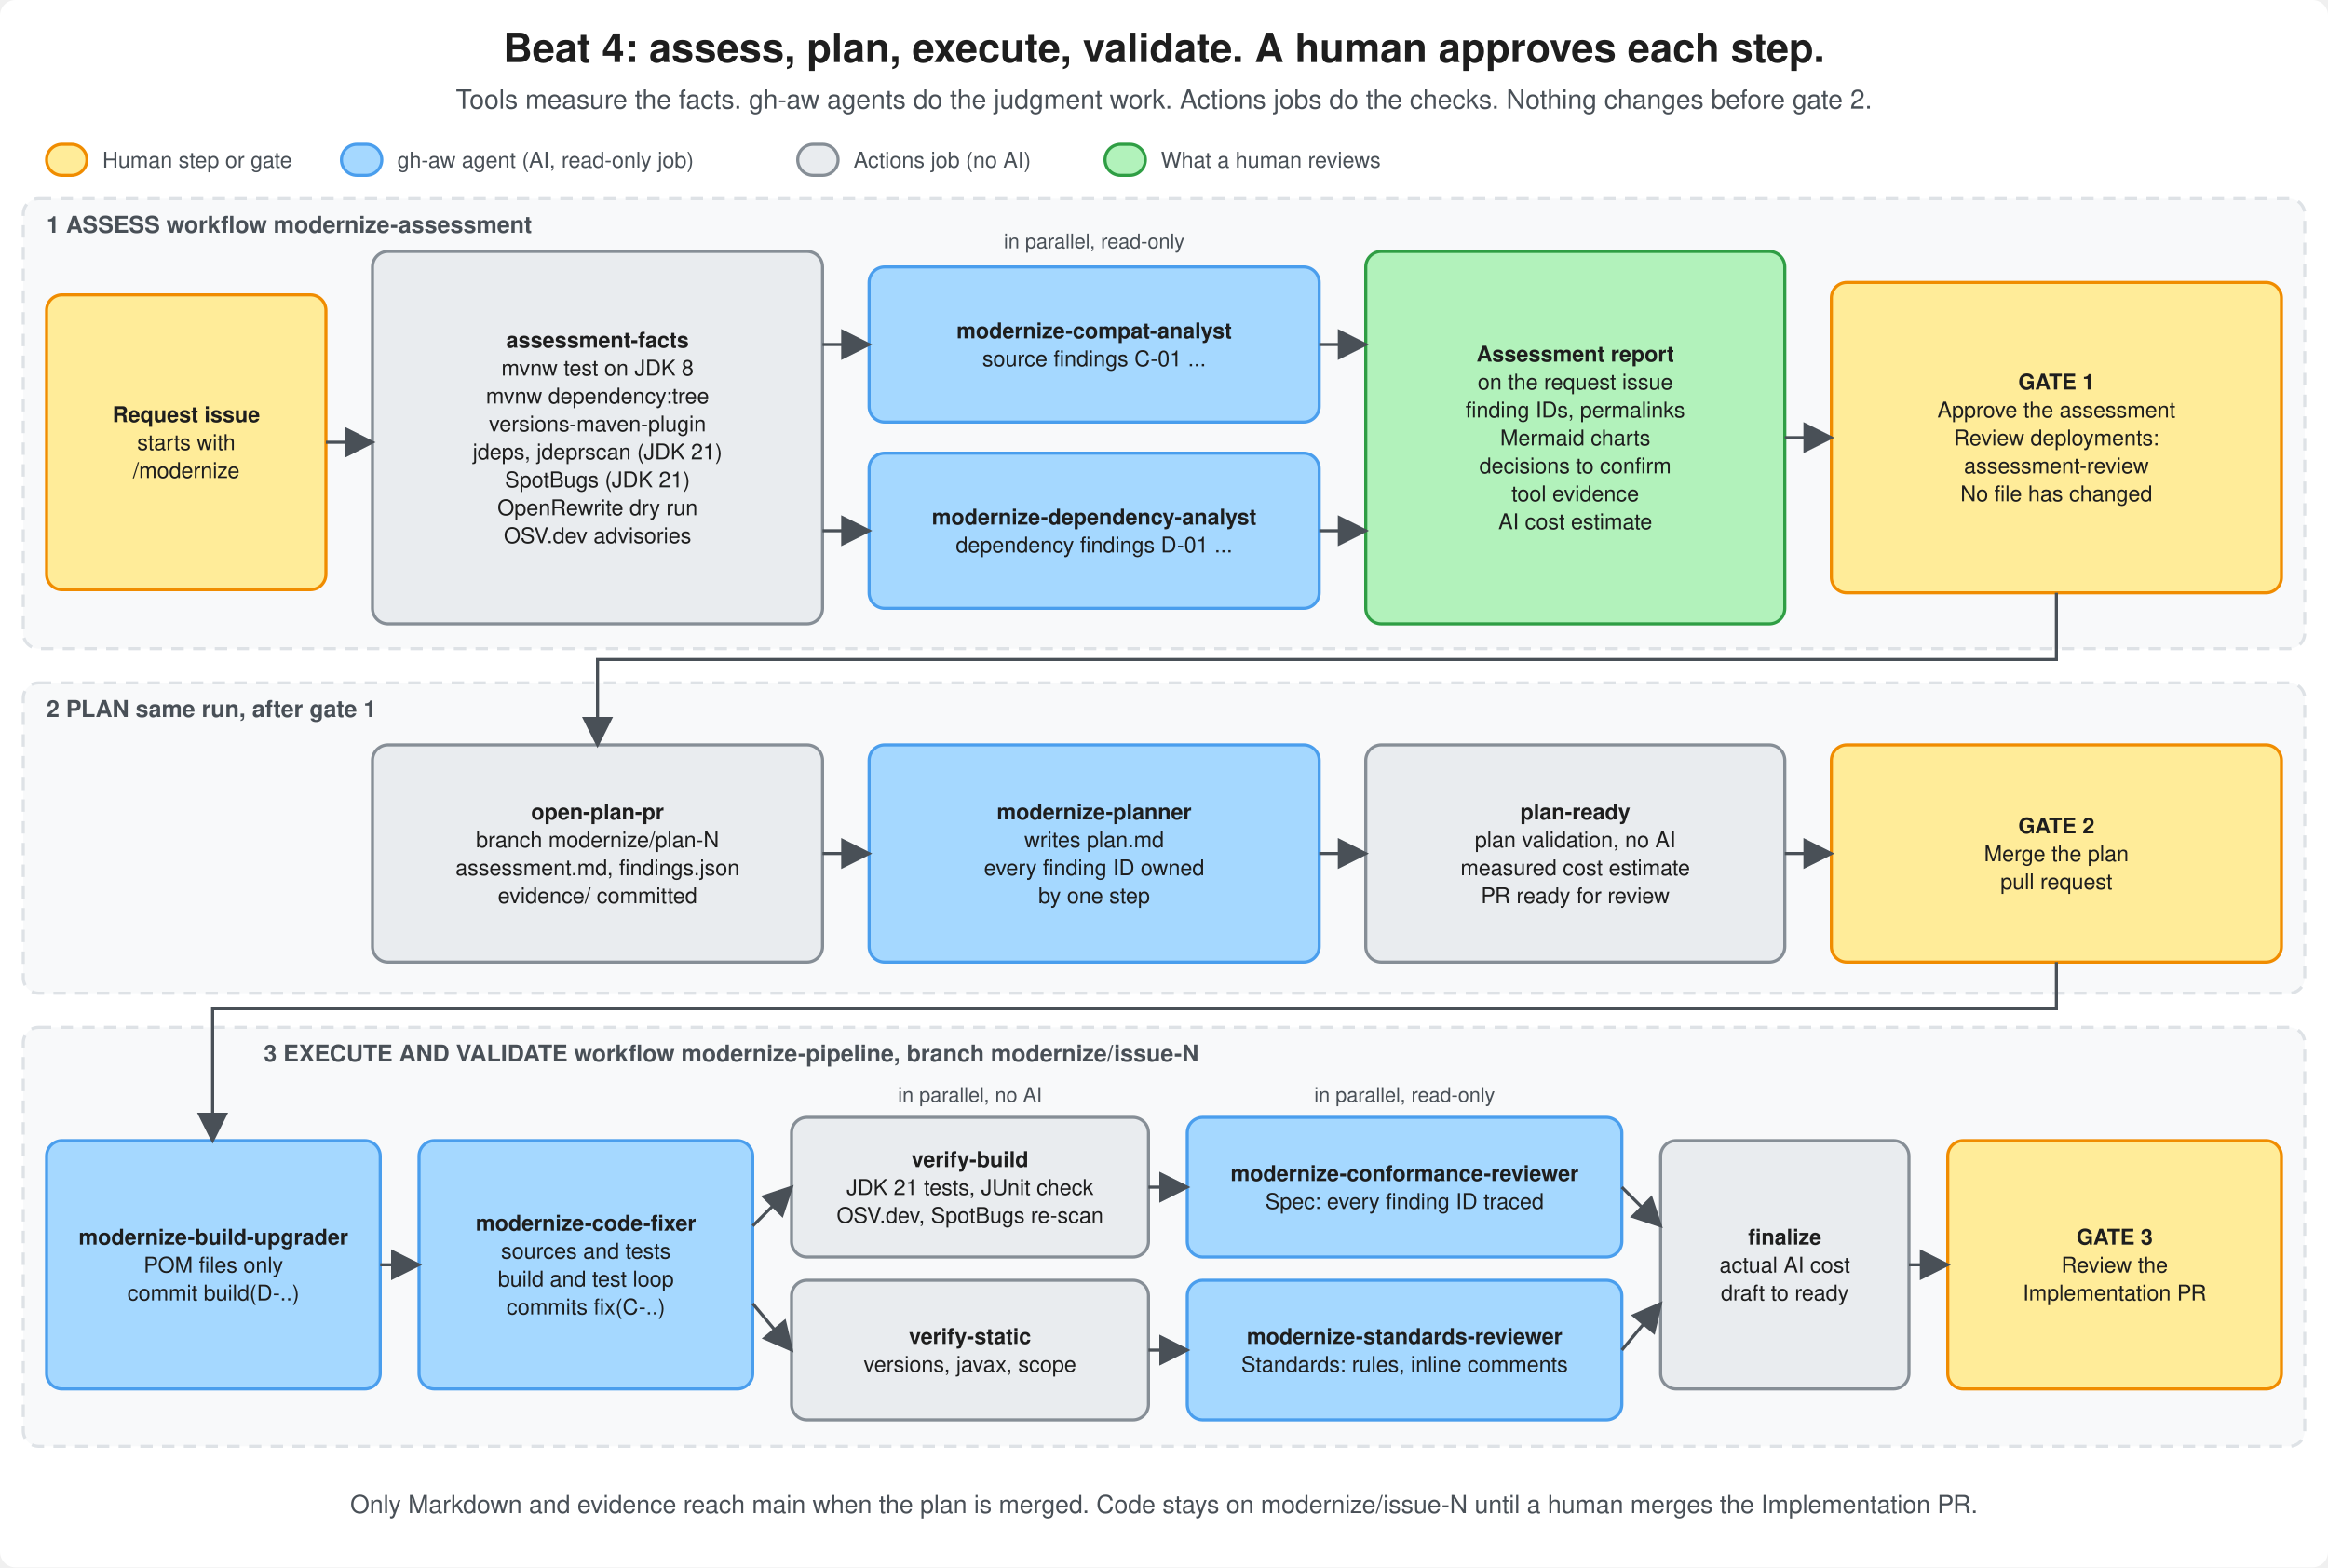
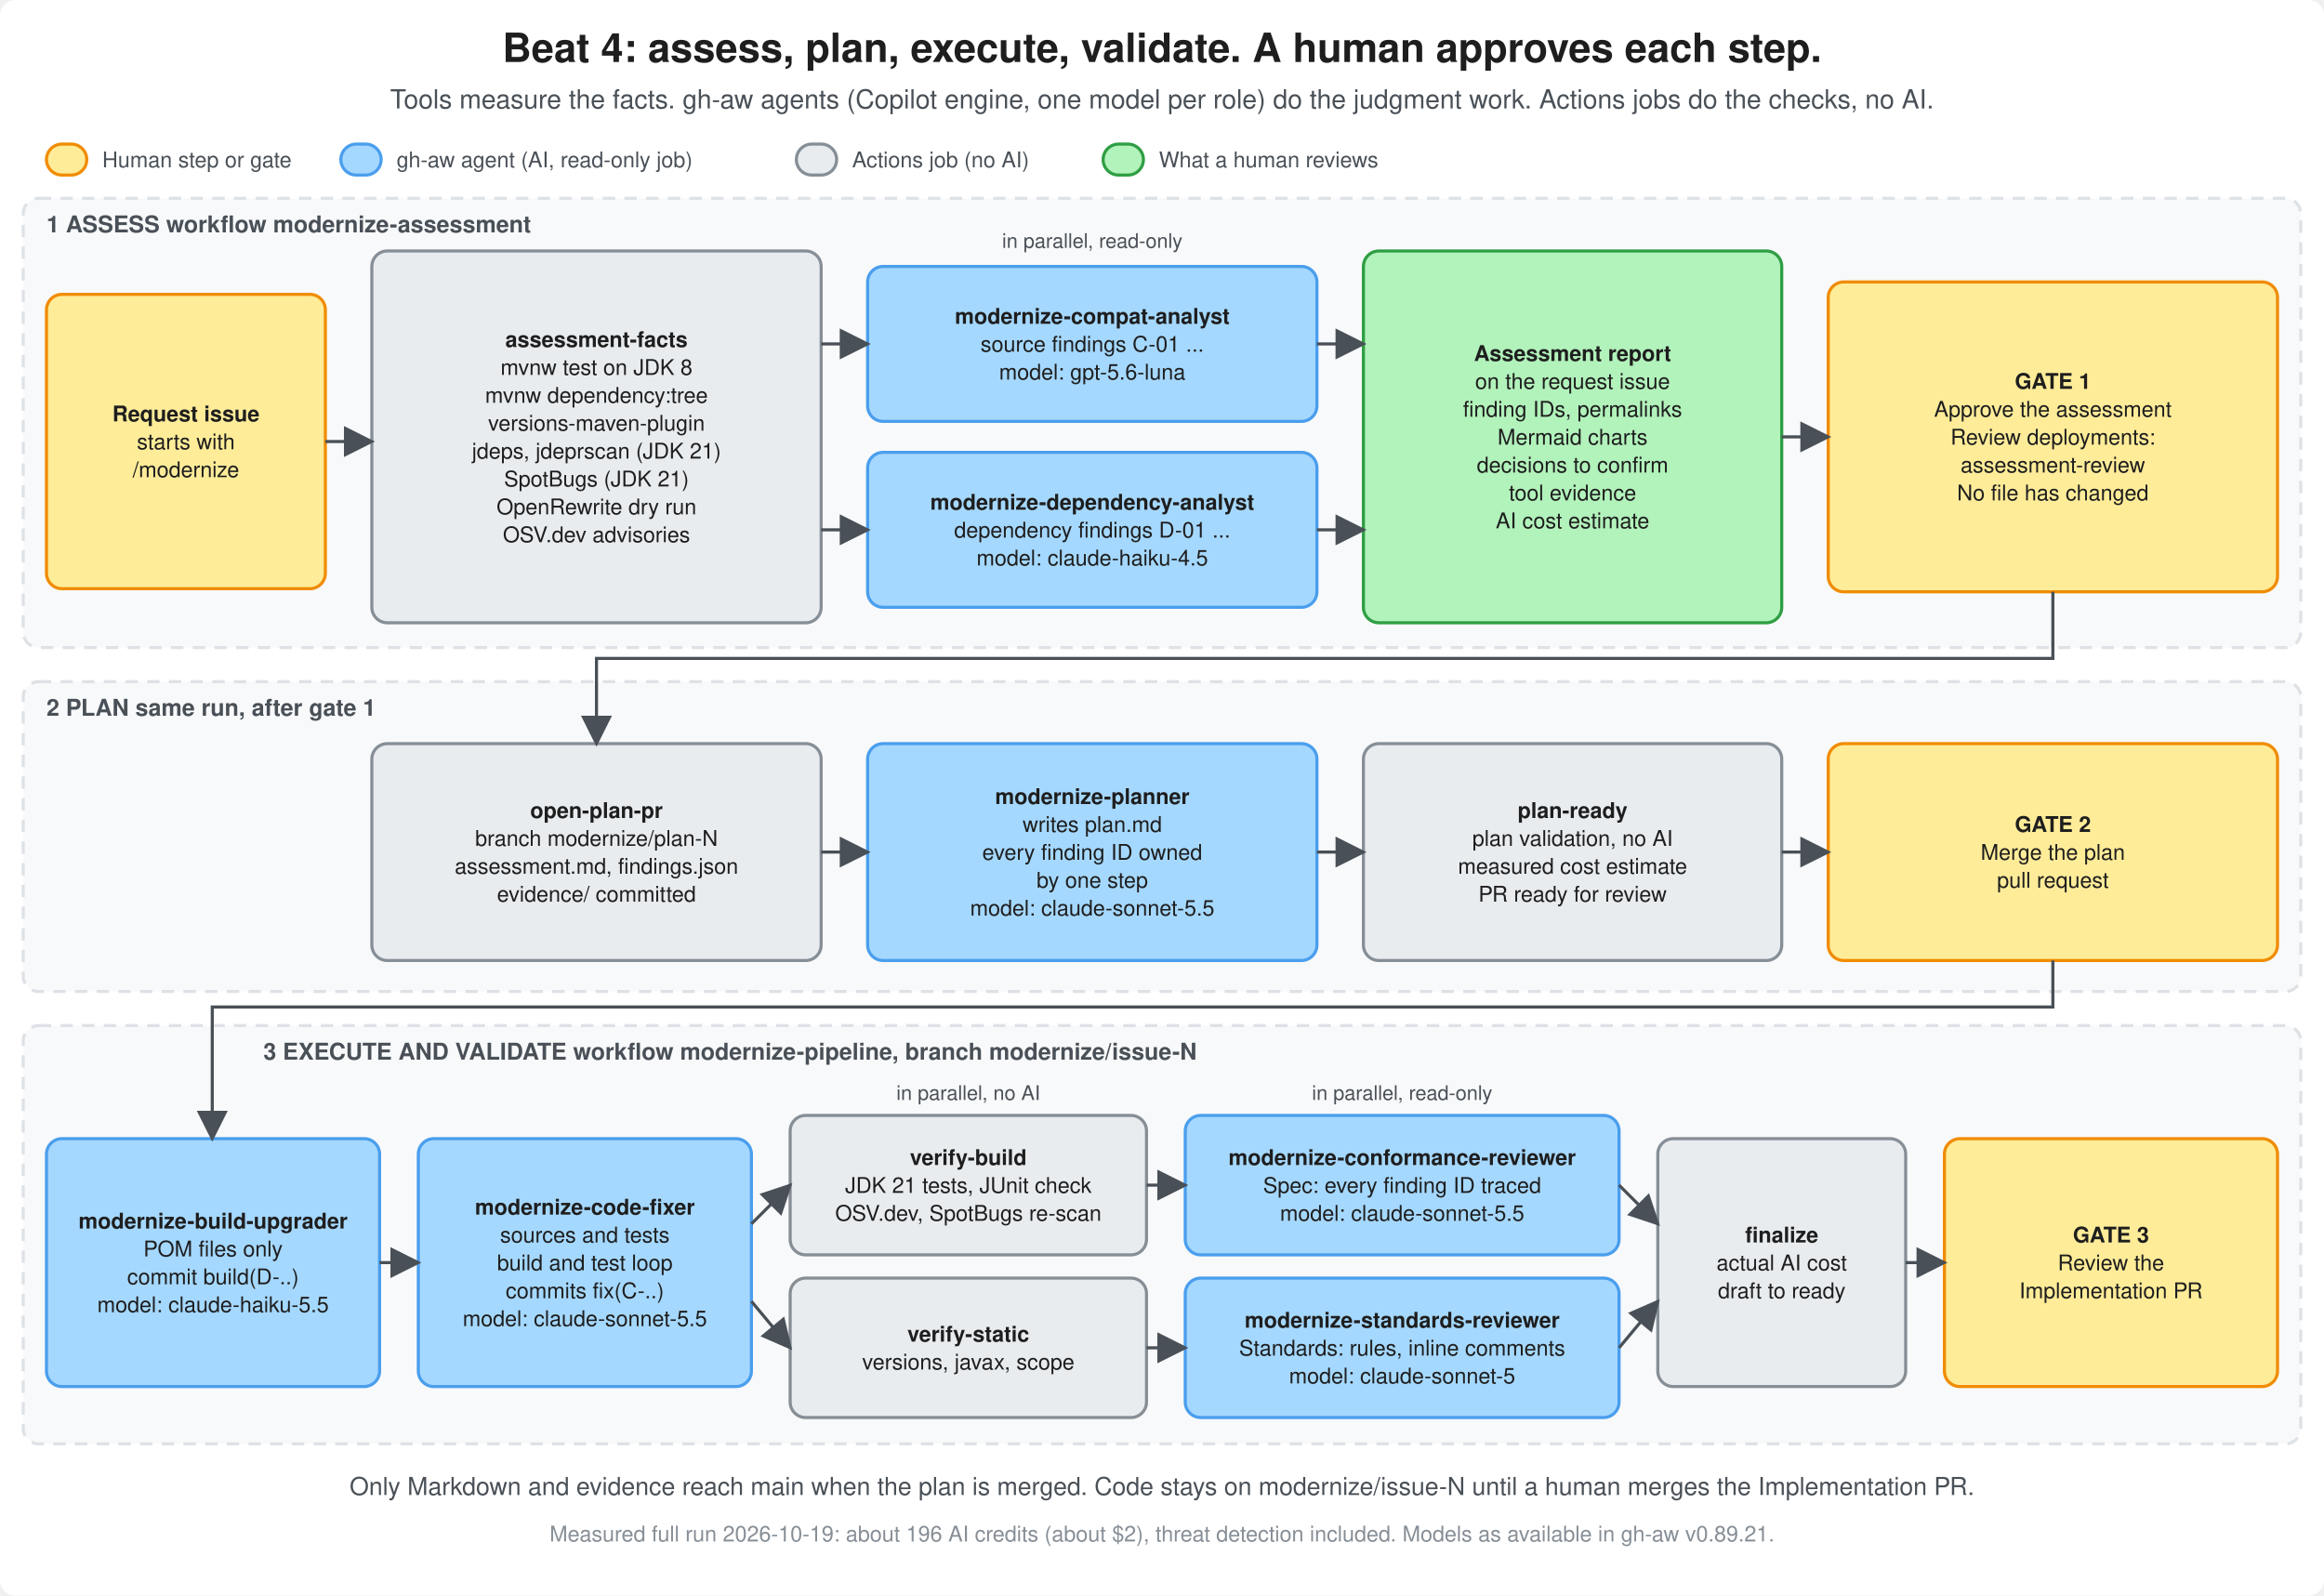
- <svg xmlns="http://www.w3.org/2000/svg" viewBox="0 0 1500 1010" width="1500" height="1010">
+ <svg xmlns="http://www.w3.org/2000/svg" viewBox="0 0 1500 1030" width="1500" height="1030">
  <defs>
    <marker id="ah" markerWidth="10" markerHeight="10" refX="9" refY="5" orient="auto-start-reverse">
      <path d="M0,0 L10,5 L0,10 z" fill="#495057" />
    </marker>
  </defs>
-   <rect x="0" y="0" width="1500" height="1010" rx="10" fill="#ffffff" stroke="#ffffff" stroke-width="0" />
+   <rect x="0" y="0" width="1500" height="1030" rx="10" fill="#ffffff" stroke="#ffffff" stroke-width="0" />
  <text x="750" y="40" font-size="26" text-anchor="middle" fill="#1e1e1e" font-weight="700" font-family="Segoe UI, Helvetica, Arial, sans-serif">Beat 4: assess, plan, execute, validate. A human approves each step.</text>
-   <text x="750" y="70" font-size="17" text-anchor="middle" fill="#495057" font-family="Segoe UI, Helvetica, Arial, sans-serif">Tools measure the facts. gh-aw agents do the judgment work. Actions jobs do the checks. Nothing changes before gate 2.</text>
+   <text x="750" y="70" font-size="17" text-anchor="middle" fill="#495057" font-family="Segoe UI, Helvetica, Arial, sans-serif">Tools measure the facts. gh-aw agents (Copilot engine, one model per role) do the judgment work. Actions jobs do the checks, no AI.</text>
  <rect x="30" y="93" width="26" height="20" rx="10" fill="#ffec99" stroke="#f08c00" stroke-width="2" />
  <text x="66" y="108" font-size="14" text-anchor="start" fill="#495057" font-family="Segoe UI, Helvetica, Arial, sans-serif">Human step or gate</text>
  <rect x="220" y="93" width="26" height="20" rx="10" fill="#a5d8ff" stroke="#4a9eed" stroke-width="2" />
  <text x="256" y="108" font-size="14" text-anchor="start" fill="#495057" font-family="Segoe UI, Helvetica, Arial, sans-serif">gh-aw agent (AI, read-only job)</text>
  <rect x="514" y="93" width="26" height="20" rx="10" fill="#e9ecef" stroke="#868e96" stroke-width="2" />
  <text x="550" y="108" font-size="14" text-anchor="start" fill="#495057" font-family="Segoe UI, Helvetica, Arial, sans-serif">Actions job (no AI)</text>
  <rect x="712" y="93" width="26" height="20" rx="10" fill="#b2f2bb" stroke="#2f9e44" stroke-width="2" />
  <text x="748" y="108" font-size="14" text-anchor="start" fill="#495057" font-family="Segoe UI, Helvetica, Arial, sans-serif">What a human reviews</text>
  <rect x="15" y="128" width="1470" height="290" rx="10" fill="#f8f9fa" stroke="#dee2e6" stroke-width="2" stroke-dasharray="8 6" />
  <text x="30" y="150" font-size="15" text-anchor="start" fill="#495057" font-weight="700" font-family="Segoe UI, Helvetica, Arial, sans-serif">1  ASSESS   workflow modernize-assessment</text>
  <rect x="30" y="190" width="180" height="190" rx="10" fill="#ffec99" stroke="#f08c00" stroke-width="2" />
  <text x="120.0" y="272" font-size="14" text-anchor="middle" fill="#1e1e1e" font-weight="700" font-family="Segoe UI, Helvetica, Arial, sans-serif">Request issue</text>
  <text x="120.0" y="290" font-size="14" text-anchor="middle" fill="#1e1e1e" font-family="Segoe UI, Helvetica, Arial, sans-serif">starts with</text>
  <text x="120.0" y="308" font-size="14" text-anchor="middle" fill="#1e1e1e" font-family="Segoe UI, Helvetica, Arial, sans-serif">/modernize</text>
  <rect x="240" y="162" width="290" height="240" rx="10" fill="#e9ecef" stroke="#868e96" stroke-width="2" />
  <text x="385.0" y="224" font-size="14" text-anchor="middle" fill="#1e1e1e" font-weight="700" font-family="Segoe UI, Helvetica, Arial, sans-serif">assessment-facts</text>
  <text x="385.0" y="242" font-size="14" text-anchor="middle" fill="#1e1e1e" font-family="Segoe UI, Helvetica, Arial, sans-serif">mvnw test on JDK 8</text>
  <text x="385.0" y="260" font-size="14" text-anchor="middle" fill="#1e1e1e" font-family="Segoe UI, Helvetica, Arial, sans-serif">mvnw dependency:tree</text>
  <text x="385.0" y="278" font-size="14" text-anchor="middle" fill="#1e1e1e" font-family="Segoe UI, Helvetica, Arial, sans-serif">versions-maven-plugin</text>
  <text x="385.0" y="296" font-size="14" text-anchor="middle" fill="#1e1e1e" font-family="Segoe UI, Helvetica, Arial, sans-serif">jdeps, jdeprscan (JDK 21)</text>
  <text x="385.0" y="314" font-size="14" text-anchor="middle" fill="#1e1e1e" font-family="Segoe UI, Helvetica, Arial, sans-serif">SpotBugs (JDK 21)</text>
  <text x="385.0" y="332" font-size="14" text-anchor="middle" fill="#1e1e1e" font-family="Segoe UI, Helvetica, Arial, sans-serif">OpenRewrite dry run</text>
  <text x="385.0" y="350" font-size="14" text-anchor="middle" fill="#1e1e1e" font-family="Segoe UI, Helvetica, Arial, sans-serif">OSV.dev advisories</text>
  <text x="705" y="160" font-size="13" text-anchor="middle" fill="#495057" font-family="Segoe UI, Helvetica, Arial, sans-serif">in parallel, read-only</text>
  <rect x="560" y="172" width="290" height="100" rx="10" fill="#a5d8ff" stroke="#4a9eed" stroke-width="2" />
-   <text x="705.0" y="218" font-size="14" text-anchor="middle" fill="#1e1e1e" font-weight="700" font-family="Segoe UI, Helvetica, Arial, sans-serif">modernize-compat-analyst</text>
-   <text x="705.0" y="236" font-size="14" text-anchor="middle" fill="#1e1e1e" font-family="Segoe UI, Helvetica, Arial, sans-serif">source findings C-01 ...</text>
+   <text x="705.0" y="209" font-size="14" text-anchor="middle" fill="#1e1e1e" font-weight="700" font-family="Segoe UI, Helvetica, Arial, sans-serif">modernize-compat-analyst</text>
+   <text x="705.0" y="227" font-size="14" text-anchor="middle" fill="#1e1e1e" font-family="Segoe UI, Helvetica, Arial, sans-serif">source findings C-01 ...</text>
+   <text x="705.0" y="245" font-size="14" text-anchor="middle" fill="#1e1e1e" font-family="Segoe UI, Helvetica, Arial, sans-serif">model: gpt-5.6-luna</text>
  <rect x="560" y="292" width="290" height="100" rx="10" fill="#a5d8ff" stroke="#4a9eed" stroke-width="2" />
-   <text x="705.0" y="338" font-size="14" text-anchor="middle" fill="#1e1e1e" font-weight="700" font-family="Segoe UI, Helvetica, Arial, sans-serif">modernize-dependency-analyst</text>
-   <text x="705.0" y="356" font-size="14" text-anchor="middle" fill="#1e1e1e" font-family="Segoe UI, Helvetica, Arial, sans-serif">dependency findings D-01 ...</text>
+   <text x="705.0" y="329" font-size="14" text-anchor="middle" fill="#1e1e1e" font-weight="700" font-family="Segoe UI, Helvetica, Arial, sans-serif">modernize-dependency-analyst</text>
+   <text x="705.0" y="347" font-size="14" text-anchor="middle" fill="#1e1e1e" font-family="Segoe UI, Helvetica, Arial, sans-serif">dependency findings D-01 ...</text>
+   <text x="705.0" y="365" font-size="14" text-anchor="middle" fill="#1e1e1e" font-family="Segoe UI, Helvetica, Arial, sans-serif">model: claude-haiku-4.5</text>
  <rect x="880" y="162" width="270" height="240" rx="10" fill="#b2f2bb" stroke="#2f9e44" stroke-width="2" />
  <text x="1015.0" y="233" font-size="14" text-anchor="middle" fill="#1e1e1e" font-weight="700" font-family="Segoe UI, Helvetica, Arial, sans-serif">Assessment report</text>
  <text x="1015.0" y="251" font-size="14" text-anchor="middle" fill="#1e1e1e" font-family="Segoe UI, Helvetica, Arial, sans-serif">on the request issue</text>
  <text x="1015.0" y="269" font-size="14" text-anchor="middle" fill="#1e1e1e" font-family="Segoe UI, Helvetica, Arial, sans-serif">finding IDs, permalinks</text>
  <text x="1015.0" y="287" font-size="14" text-anchor="middle" fill="#1e1e1e" font-family="Segoe UI, Helvetica, Arial, sans-serif">Mermaid charts</text>
  <text x="1015.0" y="305" font-size="14" text-anchor="middle" fill="#1e1e1e" font-family="Segoe UI, Helvetica, Arial, sans-serif">decisions to confirm</text>
  <text x="1015.0" y="323" font-size="14" text-anchor="middle" fill="#1e1e1e" font-family="Segoe UI, Helvetica, Arial, sans-serif">tool evidence</text>
  <text x="1015.0" y="341" font-size="14" text-anchor="middle" fill="#1e1e1e" font-family="Segoe UI, Helvetica, Arial, sans-serif">AI cost estimate</text>
  <rect x="1180" y="182" width="290" height="200" rx="10" fill="#ffec99" stroke="#f08c00" stroke-width="2" />
  <text x="1325.0" y="251" font-size="14" text-anchor="middle" fill="#1e1e1e" font-weight="700" font-family="Segoe UI, Helvetica, Arial, sans-serif">GATE 1</text>
  <text x="1325.0" y="269" font-size="14" text-anchor="middle" fill="#1e1e1e" font-family="Segoe UI, Helvetica, Arial, sans-serif">Approve the assessment</text>
  <text x="1325.0" y="287" font-size="14" text-anchor="middle" fill="#1e1e1e" font-family="Segoe UI, Helvetica, Arial, sans-serif">Review deployments:</text>
  <text x="1325.0" y="305" font-size="14" text-anchor="middle" fill="#1e1e1e" font-family="Segoe UI, Helvetica, Arial, sans-serif">assessment-review</text>
  <text x="1325.0" y="323" font-size="14" text-anchor="middle" fill="#1e1e1e" font-family="Segoe UI, Helvetica, Arial, sans-serif">No file has changed</text>
  <path d="M210,285 L240,285" fill="none" stroke="#495057" stroke-width="2" marker-end="url(#ah)" />
  <path d="M530,222 L560,222" fill="none" stroke="#495057" stroke-width="2" marker-end="url(#ah)" />
  <path d="M530,342 L560,342" fill="none" stroke="#495057" stroke-width="2" marker-end="url(#ah)" />
  <path d="M850,222 L880,222" fill="none" stroke="#495057" stroke-width="2" marker-end="url(#ah)" />
  <path d="M850,342 L880,342" fill="none" stroke="#495057" stroke-width="2" marker-end="url(#ah)" />
  <path d="M1150,282 L1180,282" fill="none" stroke="#495057" stroke-width="2" marker-end="url(#ah)" />
  <rect x="15" y="440" width="1470" height="200" rx="10" fill="#f8f9fa" stroke="#dee2e6" stroke-width="2" stroke-dasharray="8 6" />
  <text x="30" y="462" font-size="15" text-anchor="start" fill="#495057" font-weight="700" font-family="Segoe UI, Helvetica, Arial, sans-serif">2  PLAN   same run, after gate 1</text>
  <rect x="240" y="480" width="290" height="140" rx="10" fill="#e9ecef" stroke="#868e96" stroke-width="2" />
  <text x="385.0" y="528" font-size="14" text-anchor="middle" fill="#1e1e1e" font-weight="700" font-family="Segoe UI, Helvetica, Arial, sans-serif">open-plan-pr</text>
  <text x="385.0" y="546" font-size="14" text-anchor="middle" fill="#1e1e1e" font-family="Segoe UI, Helvetica, Arial, sans-serif">branch modernize/plan-N</text>
  <text x="385.0" y="564" font-size="14" text-anchor="middle" fill="#1e1e1e" font-family="Segoe UI, Helvetica, Arial, sans-serif">assessment.md, findings.json</text>
  <text x="385.0" y="582" font-size="14" text-anchor="middle" fill="#1e1e1e" font-family="Segoe UI, Helvetica, Arial, sans-serif">evidence/ committed</text>
  <rect x="560" y="480" width="290" height="140" rx="10" fill="#a5d8ff" stroke="#4a9eed" stroke-width="2" />
-   <text x="705.0" y="528" font-size="14" text-anchor="middle" fill="#1e1e1e" font-weight="700" font-family="Segoe UI, Helvetica, Arial, sans-serif">modernize-planner</text>
-   <text x="705.0" y="546" font-size="14" text-anchor="middle" fill="#1e1e1e" font-family="Segoe UI, Helvetica, Arial, sans-serif">writes plan.md</text>
-   <text x="705.0" y="564" font-size="14" text-anchor="middle" fill="#1e1e1e" font-family="Segoe UI, Helvetica, Arial, sans-serif">every finding ID owned</text>
-   <text x="705.0" y="582" font-size="14" text-anchor="middle" fill="#1e1e1e" font-family="Segoe UI, Helvetica, Arial, sans-serif">by one step</text>
+   <text x="705.0" y="519" font-size="14" text-anchor="middle" fill="#1e1e1e" font-weight="700" font-family="Segoe UI, Helvetica, Arial, sans-serif">modernize-planner</text>
+   <text x="705.0" y="537" font-size="14" text-anchor="middle" fill="#1e1e1e" font-family="Segoe UI, Helvetica, Arial, sans-serif">writes plan.md</text>
+   <text x="705.0" y="555" font-size="14" text-anchor="middle" fill="#1e1e1e" font-family="Segoe UI, Helvetica, Arial, sans-serif">every finding ID owned</text>
+   <text x="705.0" y="573" font-size="14" text-anchor="middle" fill="#1e1e1e" font-family="Segoe UI, Helvetica, Arial, sans-serif">by one step</text>
+   <text x="705.0" y="591" font-size="14" text-anchor="middle" fill="#1e1e1e" font-family="Segoe UI, Helvetica, Arial, sans-serif">model: claude-sonnet-5.5</text>
  <rect x="880" y="480" width="270" height="140" rx="10" fill="#e9ecef" stroke="#868e96" stroke-width="2" />
  <text x="1015.0" y="528" font-size="14" text-anchor="middle" fill="#1e1e1e" font-weight="700" font-family="Segoe UI, Helvetica, Arial, sans-serif">plan-ready</text>
  <text x="1015.0" y="546" font-size="14" text-anchor="middle" fill="#1e1e1e" font-family="Segoe UI, Helvetica, Arial, sans-serif">plan validation, no AI</text>
  <text x="1015.0" y="564" font-size="14" text-anchor="middle" fill="#1e1e1e" font-family="Segoe UI, Helvetica, Arial, sans-serif">measured cost estimate</text>
  <text x="1015.0" y="582" font-size="14" text-anchor="middle" fill="#1e1e1e" font-family="Segoe UI, Helvetica, Arial, sans-serif">PR ready for review</text>
  <rect x="1180" y="480" width="290" height="140" rx="10" fill="#ffec99" stroke="#f08c00" stroke-width="2" />
  <text x="1325.0" y="537" font-size="14" text-anchor="middle" fill="#1e1e1e" font-weight="700" font-family="Segoe UI, Helvetica, Arial, sans-serif">GATE 2</text>
  <text x="1325.0" y="555" font-size="14" text-anchor="middle" fill="#1e1e1e" font-family="Segoe UI, Helvetica, Arial, sans-serif">Merge the plan</text>
  <text x="1325.0" y="573" font-size="14" text-anchor="middle" fill="#1e1e1e" font-family="Segoe UI, Helvetica, Arial, sans-serif">pull request</text>
  <path d="M1325,382 L1325,425 L385,425 L385,480" fill="none" stroke="#495057" stroke-width="2" marker-end="url(#ah)" />
  <path d="M530,550 L560,550" fill="none" stroke="#495057" stroke-width="2" marker-end="url(#ah)" />
  <path d="M850,550 L880,550" fill="none" stroke="#495057" stroke-width="2" marker-end="url(#ah)" />
  <path d="M1150,550 L1180,550" fill="none" stroke="#495057" stroke-width="2" marker-end="url(#ah)" />
  <rect x="15" y="662" width="1470" height="270" rx="10" fill="#f8f9fa" stroke="#dee2e6" stroke-width="2" stroke-dasharray="8 6" />
  <text x="170" y="684" font-size="15" text-anchor="start" fill="#495057" font-weight="700" font-family="Segoe UI, Helvetica, Arial, sans-serif">3  EXECUTE AND VALIDATE   workflow modernize-pipeline, branch modernize/issue-N</text>
  <rect x="30" y="735" width="215" height="160" rx="10" fill="#a5d8ff" stroke="#4a9eed" stroke-width="2" />
-   <text x="137.5" y="802" font-size="14" text-anchor="middle" fill="#1e1e1e" font-weight="700" font-family="Segoe UI, Helvetica, Arial, sans-serif">modernize-build-upgrader</text>
-   <text x="137.5" y="820" font-size="14" text-anchor="middle" fill="#1e1e1e" font-family="Segoe UI, Helvetica, Arial, sans-serif">POM files only</text>
-   <text x="137.5" y="838" font-size="14" text-anchor="middle" fill="#1e1e1e" font-family="Segoe UI, Helvetica, Arial, sans-serif">commit build(D-..)</text>
+   <text x="137.5" y="793" font-size="14" text-anchor="middle" fill="#1e1e1e" font-weight="700" font-family="Segoe UI, Helvetica, Arial, sans-serif">modernize-build-upgrader</text>
+   <text x="137.5" y="811" font-size="14" text-anchor="middle" fill="#1e1e1e" font-family="Segoe UI, Helvetica, Arial, sans-serif">POM files only</text>
+   <text x="137.5" y="829" font-size="14" text-anchor="middle" fill="#1e1e1e" font-family="Segoe UI, Helvetica, Arial, sans-serif">commit build(D-..)</text>
+   <text x="137.5" y="847" font-size="14" text-anchor="middle" fill="#1e1e1e" font-family="Segoe UI, Helvetica, Arial, sans-serif">model: claude-haiku-5.5</text>
  <rect x="270" y="735" width="215" height="160" rx="10" fill="#a5d8ff" stroke="#4a9eed" stroke-width="2" />
-   <text x="377.5" y="793" font-size="14" text-anchor="middle" fill="#1e1e1e" font-weight="700" font-family="Segoe UI, Helvetica, Arial, sans-serif">modernize-code-fixer</text>
-   <text x="377.5" y="811" font-size="14" text-anchor="middle" fill="#1e1e1e" font-family="Segoe UI, Helvetica, Arial, sans-serif">sources and tests</text>
-   <text x="377.5" y="829" font-size="14" text-anchor="middle" fill="#1e1e1e" font-family="Segoe UI, Helvetica, Arial, sans-serif">build and test loop</text>
-   <text x="377.5" y="847" font-size="14" text-anchor="middle" fill="#1e1e1e" font-family="Segoe UI, Helvetica, Arial, sans-serif">commits fix(C-..)</text>
+   <text x="377.5" y="784" font-size="14" text-anchor="middle" fill="#1e1e1e" font-weight="700" font-family="Segoe UI, Helvetica, Arial, sans-serif">modernize-code-fixer</text>
+   <text x="377.5" y="802" font-size="14" text-anchor="middle" fill="#1e1e1e" font-family="Segoe UI, Helvetica, Arial, sans-serif">sources and tests</text>
+   <text x="377.5" y="820" font-size="14" text-anchor="middle" fill="#1e1e1e" font-family="Segoe UI, Helvetica, Arial, sans-serif">build and test loop</text>
+   <text x="377.5" y="838" font-size="14" text-anchor="middle" fill="#1e1e1e" font-family="Segoe UI, Helvetica, Arial, sans-serif">commits fix(C-..)</text>
+   <text x="377.5" y="856" font-size="14" text-anchor="middle" fill="#1e1e1e" font-family="Segoe UI, Helvetica, Arial, sans-serif">model: claude-sonnet-5.5</text>
  <text x="625" y="710" font-size="13" text-anchor="middle" fill="#495057" font-family="Segoe UI, Helvetica, Arial, sans-serif">in parallel, no AI</text>
  <rect x="510" y="720" width="230" height="90" rx="10" fill="#e9ecef" stroke="#868e96" stroke-width="2" />
  <text x="625.0" y="752" font-size="14" text-anchor="middle" fill="#1e1e1e" font-weight="700" font-family="Segoe UI, Helvetica, Arial, sans-serif">verify-build</text>
  <text x="625.0" y="770" font-size="14" text-anchor="middle" fill="#1e1e1e" font-family="Segoe UI, Helvetica, Arial, sans-serif">JDK 21 tests, JUnit check</text>
  <text x="625.0" y="788" font-size="14" text-anchor="middle" fill="#1e1e1e" font-family="Segoe UI, Helvetica, Arial, sans-serif">OSV.dev, SpotBugs re-scan</text>
  <rect x="510" y="825" width="230" height="90" rx="10" fill="#e9ecef" stroke="#868e96" stroke-width="2" />
  <text x="625.0" y="866" font-size="14" text-anchor="middle" fill="#1e1e1e" font-weight="700" font-family="Segoe UI, Helvetica, Arial, sans-serif">verify-static</text>
  <text x="625.0" y="884" font-size="14" text-anchor="middle" fill="#1e1e1e" font-family="Segoe UI, Helvetica, Arial, sans-serif">versions, javax, scope</text>
  <text x="905" y="710" font-size="13" text-anchor="middle" fill="#495057" font-family="Segoe UI, Helvetica, Arial, sans-serif">in parallel, read-only</text>
  <rect x="765" y="720" width="280" height="90" rx="10" fill="#a5d8ff" stroke="#4a9eed" stroke-width="2" />
-   <text x="905.0" y="761" font-size="14" text-anchor="middle" fill="#1e1e1e" font-weight="700" font-family="Segoe UI, Helvetica, Arial, sans-serif">modernize-conformance-reviewer</text>
-   <text x="905.0" y="779" font-size="14" text-anchor="middle" fill="#1e1e1e" font-family="Segoe UI, Helvetica, Arial, sans-serif">Spec: every finding ID traced</text>
+   <text x="905.0" y="752" font-size="14" text-anchor="middle" fill="#1e1e1e" font-weight="700" font-family="Segoe UI, Helvetica, Arial, sans-serif">modernize-conformance-reviewer</text>
+   <text x="905.0" y="770" font-size="14" text-anchor="middle" fill="#1e1e1e" font-family="Segoe UI, Helvetica, Arial, sans-serif">Spec: every finding ID traced</text>
+   <text x="905.0" y="788" font-size="14" text-anchor="middle" fill="#1e1e1e" font-family="Segoe UI, Helvetica, Arial, sans-serif">model: claude-sonnet-5.5</text>
  <rect x="765" y="825" width="280" height="90" rx="10" fill="#a5d8ff" stroke="#4a9eed" stroke-width="2" />
-   <text x="905.0" y="866" font-size="14" text-anchor="middle" fill="#1e1e1e" font-weight="700" font-family="Segoe UI, Helvetica, Arial, sans-serif">modernize-standards-reviewer</text>
-   <text x="905.0" y="884" font-size="14" text-anchor="middle" fill="#1e1e1e" font-family="Segoe UI, Helvetica, Arial, sans-serif">Standards: rules, inline comments</text>
+   <text x="905.0" y="857" font-size="14" text-anchor="middle" fill="#1e1e1e" font-weight="700" font-family="Segoe UI, Helvetica, Arial, sans-serif">modernize-standards-reviewer</text>
+   <text x="905.0" y="875" font-size="14" text-anchor="middle" fill="#1e1e1e" font-family="Segoe UI, Helvetica, Arial, sans-serif">Standards: rules, inline comments</text>
+   <text x="905.0" y="893" font-size="14" text-anchor="middle" fill="#1e1e1e" font-family="Segoe UI, Helvetica, Arial, sans-serif">model: claude-sonnet-5</text>
  <rect x="1070" y="735" width="160" height="160" rx="10" fill="#e9ecef" stroke="#868e96" stroke-width="2" />
  <text x="1150.0" y="802" font-size="14" text-anchor="middle" fill="#1e1e1e" font-weight="700" font-family="Segoe UI, Helvetica, Arial, sans-serif">finalize</text>
  <text x="1150.0" y="820" font-size="14" text-anchor="middle" fill="#1e1e1e" font-family="Segoe UI, Helvetica, Arial, sans-serif">actual AI cost</text>
  <text x="1150.0" y="838" font-size="14" text-anchor="middle" fill="#1e1e1e" font-family="Segoe UI, Helvetica, Arial, sans-serif">draft to ready</text>
  <rect x="1255" y="735" width="215" height="160" rx="10" fill="#ffec99" stroke="#f08c00" stroke-width="2" />
  <text x="1362.5" y="802" font-size="14" text-anchor="middle" fill="#1e1e1e" font-weight="700" font-family="Segoe UI, Helvetica, Arial, sans-serif">GATE 3</text>
  <text x="1362.5" y="820" font-size="14" text-anchor="middle" fill="#1e1e1e" font-family="Segoe UI, Helvetica, Arial, sans-serif">Review the</text>
  <text x="1362.5" y="838" font-size="14" text-anchor="middle" fill="#1e1e1e" font-family="Segoe UI, Helvetica, Arial, sans-serif">Implementation PR</text>
  <path d="M1325,620 L1325,650 L137,650 L137,735" fill="none" stroke="#495057" stroke-width="2" marker-end="url(#ah)" />
  <path d="M245,815 L270,815" fill="none" stroke="#495057" stroke-width="2" marker-end="url(#ah)" />
  <path d="M485,790 L510,765" fill="none" stroke="#495057" stroke-width="2" marker-end="url(#ah)" />
  <path d="M485,840 L510,870" fill="none" stroke="#495057" stroke-width="2" marker-end="url(#ah)" />
  <path d="M740,765 L765,765" fill="none" stroke="#495057" stroke-width="2" marker-end="url(#ah)" />
  <path d="M740,870 L765,870" fill="none" stroke="#495057" stroke-width="2" marker-end="url(#ah)" />
  <path d="M1045,765 L1070,790" fill="none" stroke="#495057" stroke-width="2" marker-end="url(#ah)" />
  <path d="M1045,870 L1070,840" fill="none" stroke="#495057" stroke-width="2" marker-end="url(#ah)" />
  <path d="M1230,815 L1255,815" fill="none" stroke="#495057" stroke-width="2" marker-end="url(#ah)" />
-   <text x="750" y="975" font-size="16" text-anchor="middle" fill="#495057" font-family="Segoe UI, Helvetica, Arial, sans-serif">Only Markdown and evidence reach main when the plan is merged. Code stays on modernize/issue-N until a human merges the Implementation PR.</text>
+   <text x="750" y="965" font-size="16" text-anchor="middle" fill="#495057" font-family="Segoe UI, Helvetica, Arial, sans-serif">Only Markdown and evidence reach main when the plan is merged. Code stays on modernize/issue-N until a human merges the Implementation PR.</text>
+   <text x="750" y="995" font-size="14" text-anchor="middle" fill="#868e96" font-family="Segoe UI, Helvetica, Arial, sans-serif">Measured full run 2026-10-19: about 196 AI credits (about $2), threat detection included. Models as available in gh-aw v0.89.21.</text>
</svg>
